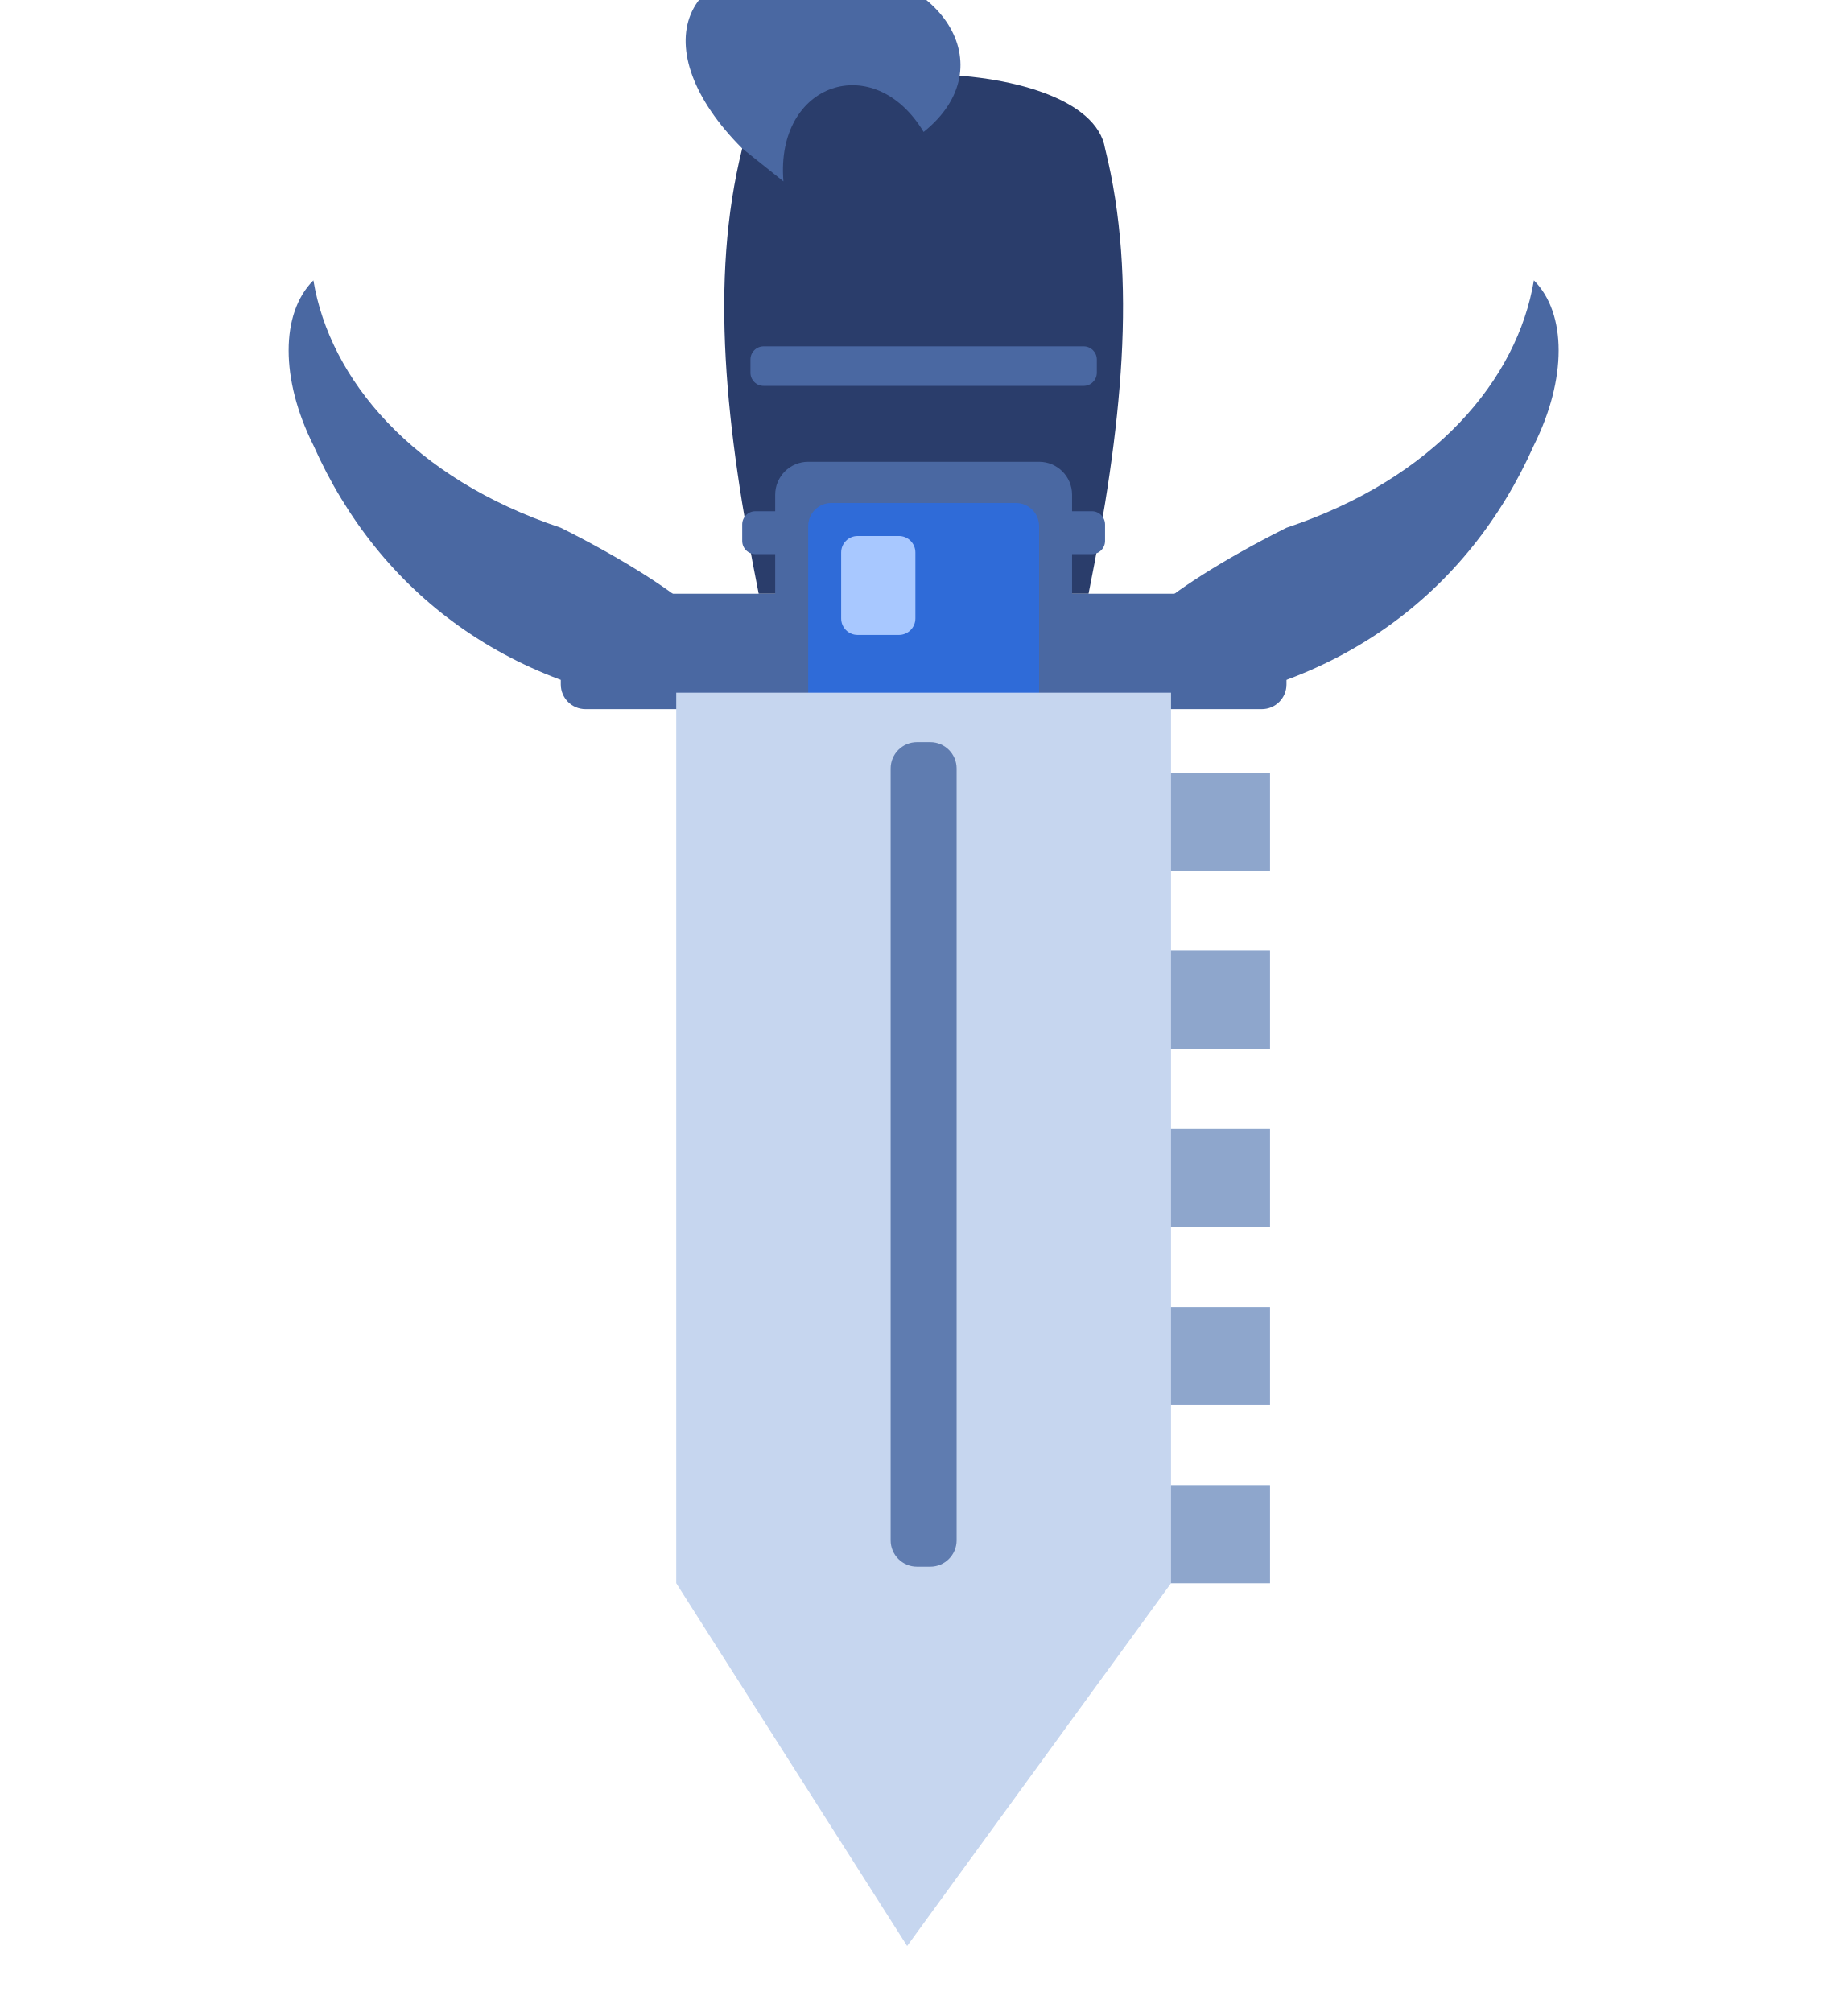
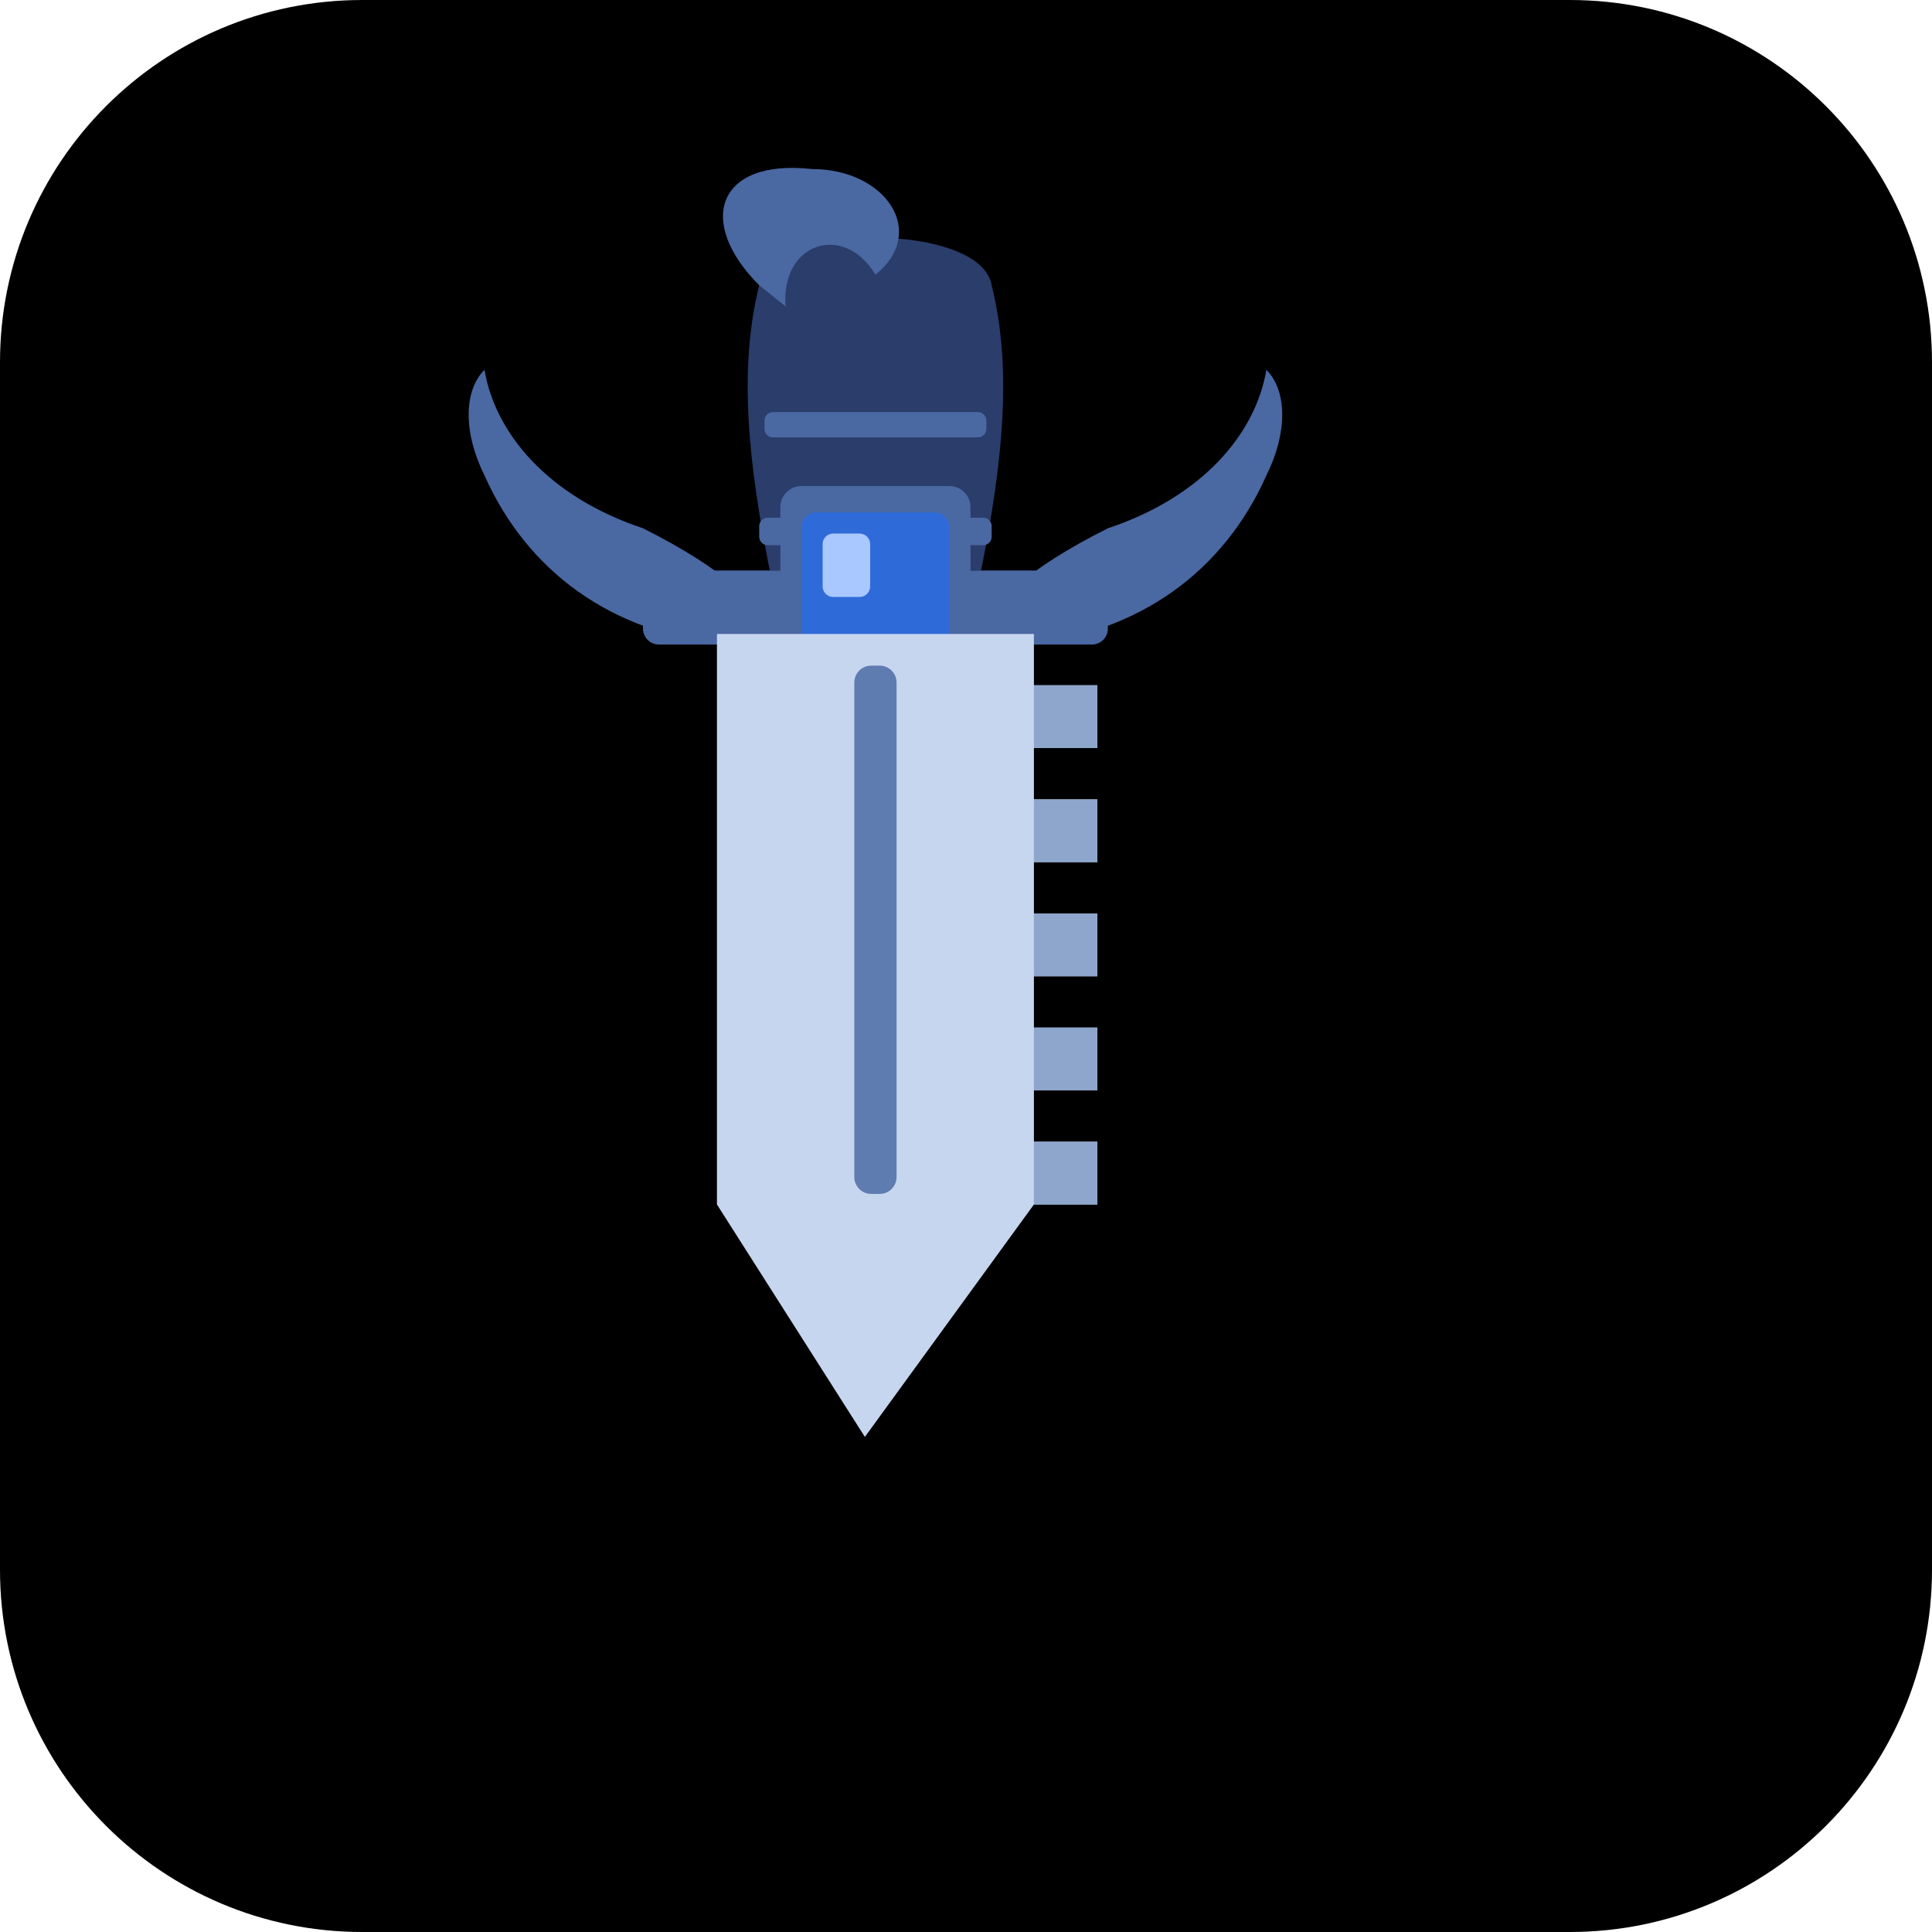
- <svg xmlns="http://www.w3.org/2000/svg" viewBox="4 -2 112 122" fill="none" role="img" aria-label="流沙">
-   <path d="M50 34 C 48 24 47 15 49 7 C 50 1 70 1 71 7 C 73 15 72 24 70 34 Z" fill="#2a3d6b" />
-   <rect x="49" y="29" width="22" height="2.6" rx="0.8" fill="#4a68a2" />
-   <rect x="49.5" y="19" width="21" height="2.4" rx="0.8" fill="#4a68a2" />
-   <path d="M49 7 C 43 1 45 -5 54 -4 C 61 -4 65 2 60 6 C 57 1 51 3 51.5 9 Z" fill="#4a68a2" />
-   <rect x="38" y="34" width="44" height="7" rx="1.5" fill="#4a68a2" />
-   <path d="M46 41 C 35 40 27 34 23 25 C 21 21 21 17 23 15 C 24 21 29 27 38 30 C 42 32 45 34 46 35 Z" fill="#4a68a2" />
-   <path d="M74 41 C 85 40 93 34 97 25 C 99 21 99 17 97 15 C 96 21 91 27 82 30 C 78 32 75 34 74 35 Z" fill="#4a68a2" />
-   <rect x="51" y="26" width="18" height="20" rx="2" fill="#4a68a2" />
-   <rect x="53" y="28.5" width="14" height="15" rx="1.4" fill="#2f6bd8" />
-   <rect x="55" y="30.5" width="4.5" height="6" rx="1" fill="#a8c8ff" />
-   <path d="M45 40 L45 94 L59 116 L75 94 L81 94 L81 88.06 L75 88.06 L75 83.2 L81 83.2 L81 77.26 L75 77.26 L75 72.4 L81 72.4 L81 66.46 L75 66.46 L75 61.6 L81 61.6 L81 55.66 L75 55.66 L75 50.8 L81 50.8 L81 44.86 L75 44.86 L75 40 L75 40 Z" fill="#c6d6ef" />
-   <path d="M75 94 L81 94 L81 88.06 L75 88.06 L75 83.2 L81 83.2 L81 77.26 L75 77.26 L75 72.4 L81 72.4 L81 66.46 L75 66.46 L75 61.6 L81 61.6 L81 55.66 L75 55.66 L75 50.8 L81 50.8 L81 44.86 L75 44.86 L75 40 L75 40 Z" fill="#8ea6cc" />
-   <rect x="58" y="43" width="4" height="50" rx="1.6" fill="#5f7cb0" />
+ <svg xmlns="http://www.w3.org/2000/svg" viewBox="0 0 128 128" fill="none" role="img" aria-label="流沙">
+   <defs>
+     <linearGradient id="bg-gradient" x1="0%" y1="0%" x2="100%" y2="100%">
+       <stop offset="0%" style="stop-color:oklch(35% 0.02 250 / 0.2);stop-opacity:1" />
+       <stop offset="100%" style="stop-color:oklch(35% 0.02 250 / 0.1);stop-opacity:1" />
+     </linearGradient>
+   </defs>
+   <rect width="128" height="128" rx="24" fill="url(#bg-gradient)" />
+   <rect width="128" height="128" rx="24" fill="none" stroke="oklch(35% 0.02 250 / 0.2)" stroke-width="1" />
+   <g transform="translate(16, 14) scale(0.7)">
+     <path d="M50 34 C 48 24 47 15 49 7 C 50 1 70 1 71 7 C 73 15 72 24 70 34 Z" fill="#2a3d6b" />
+     <rect x="49" y="29" width="22" height="2.6" rx="0.8" fill="#4a68a2" />
+     <rect x="49.5" y="19" width="21" height="2.4" rx="0.8" fill="#4a68a2" />
+     <path d="M49 7 C 43 1 45 -5 54 -4 C 61 -4 65 2 60 6 C 57 1 51 3 51.5 9 Z" fill="#4a68a2" />
+     <rect x="38" y="34" width="44" height="7" rx="1.5" fill="#4a68a2" />
+     <path d="M46 41 C 35 40 27 34 23 25 C 21 21 21 17 23 15 C 24 21 29 27 38 30 C 42 32 45 34 46 35 Z" fill="#4a68a2" />
+     <path d="M74 41 C 85 40 93 34 97 25 C 99 21 99 17 97 15 C 96 21 91 27 82 30 C 78 32 75 34 74 35 Z" fill="#4a68a2" />
+     <rect x="51" y="26" width="18" height="20" rx="2" fill="#4a68a2" />
+     <rect x="53" y="28.5" width="14" height="15" rx="1.4" fill="#2f6bd8" />
+     <rect x="55" y="30.5" width="4.5" height="6" rx="1" fill="#a8c8ff" />
+     <path d="M45 40 L45 94 L59 116 L75 94 L81 94 L81 88.06 L75 88.06 L75 83.2 L81 83.2 L81 77.26 L75 77.26 L75 72.4 L81 72.4 L81 66.46 L75 66.46 L75 61.6 L81 61.6 L81 55.66 L75 55.66 L75 50.8 L81 50.8 L81 44.86 L75 44.86 L75 40 L75 40 Z" fill="#c6d6ef" />
+     <path d="M75 94 L81 94 L81 88.06 L75 88.06 L75 83.2 L81 83.2 L81 77.26 L75 77.26 L75 72.4 L81 72.4 L81 66.46 L75 66.46 L75 61.6 L81 61.6 L81 55.66 L75 55.66 L75 50.8 L81 50.8 L81 44.86 L75 44.86 L75 40 L75 40 Z" fill="#8ea6cc" />
+     <rect x="58" y="43" width="4" height="50" rx="1.6" fill="#5f7cb0" />
+   </g>
</svg>
